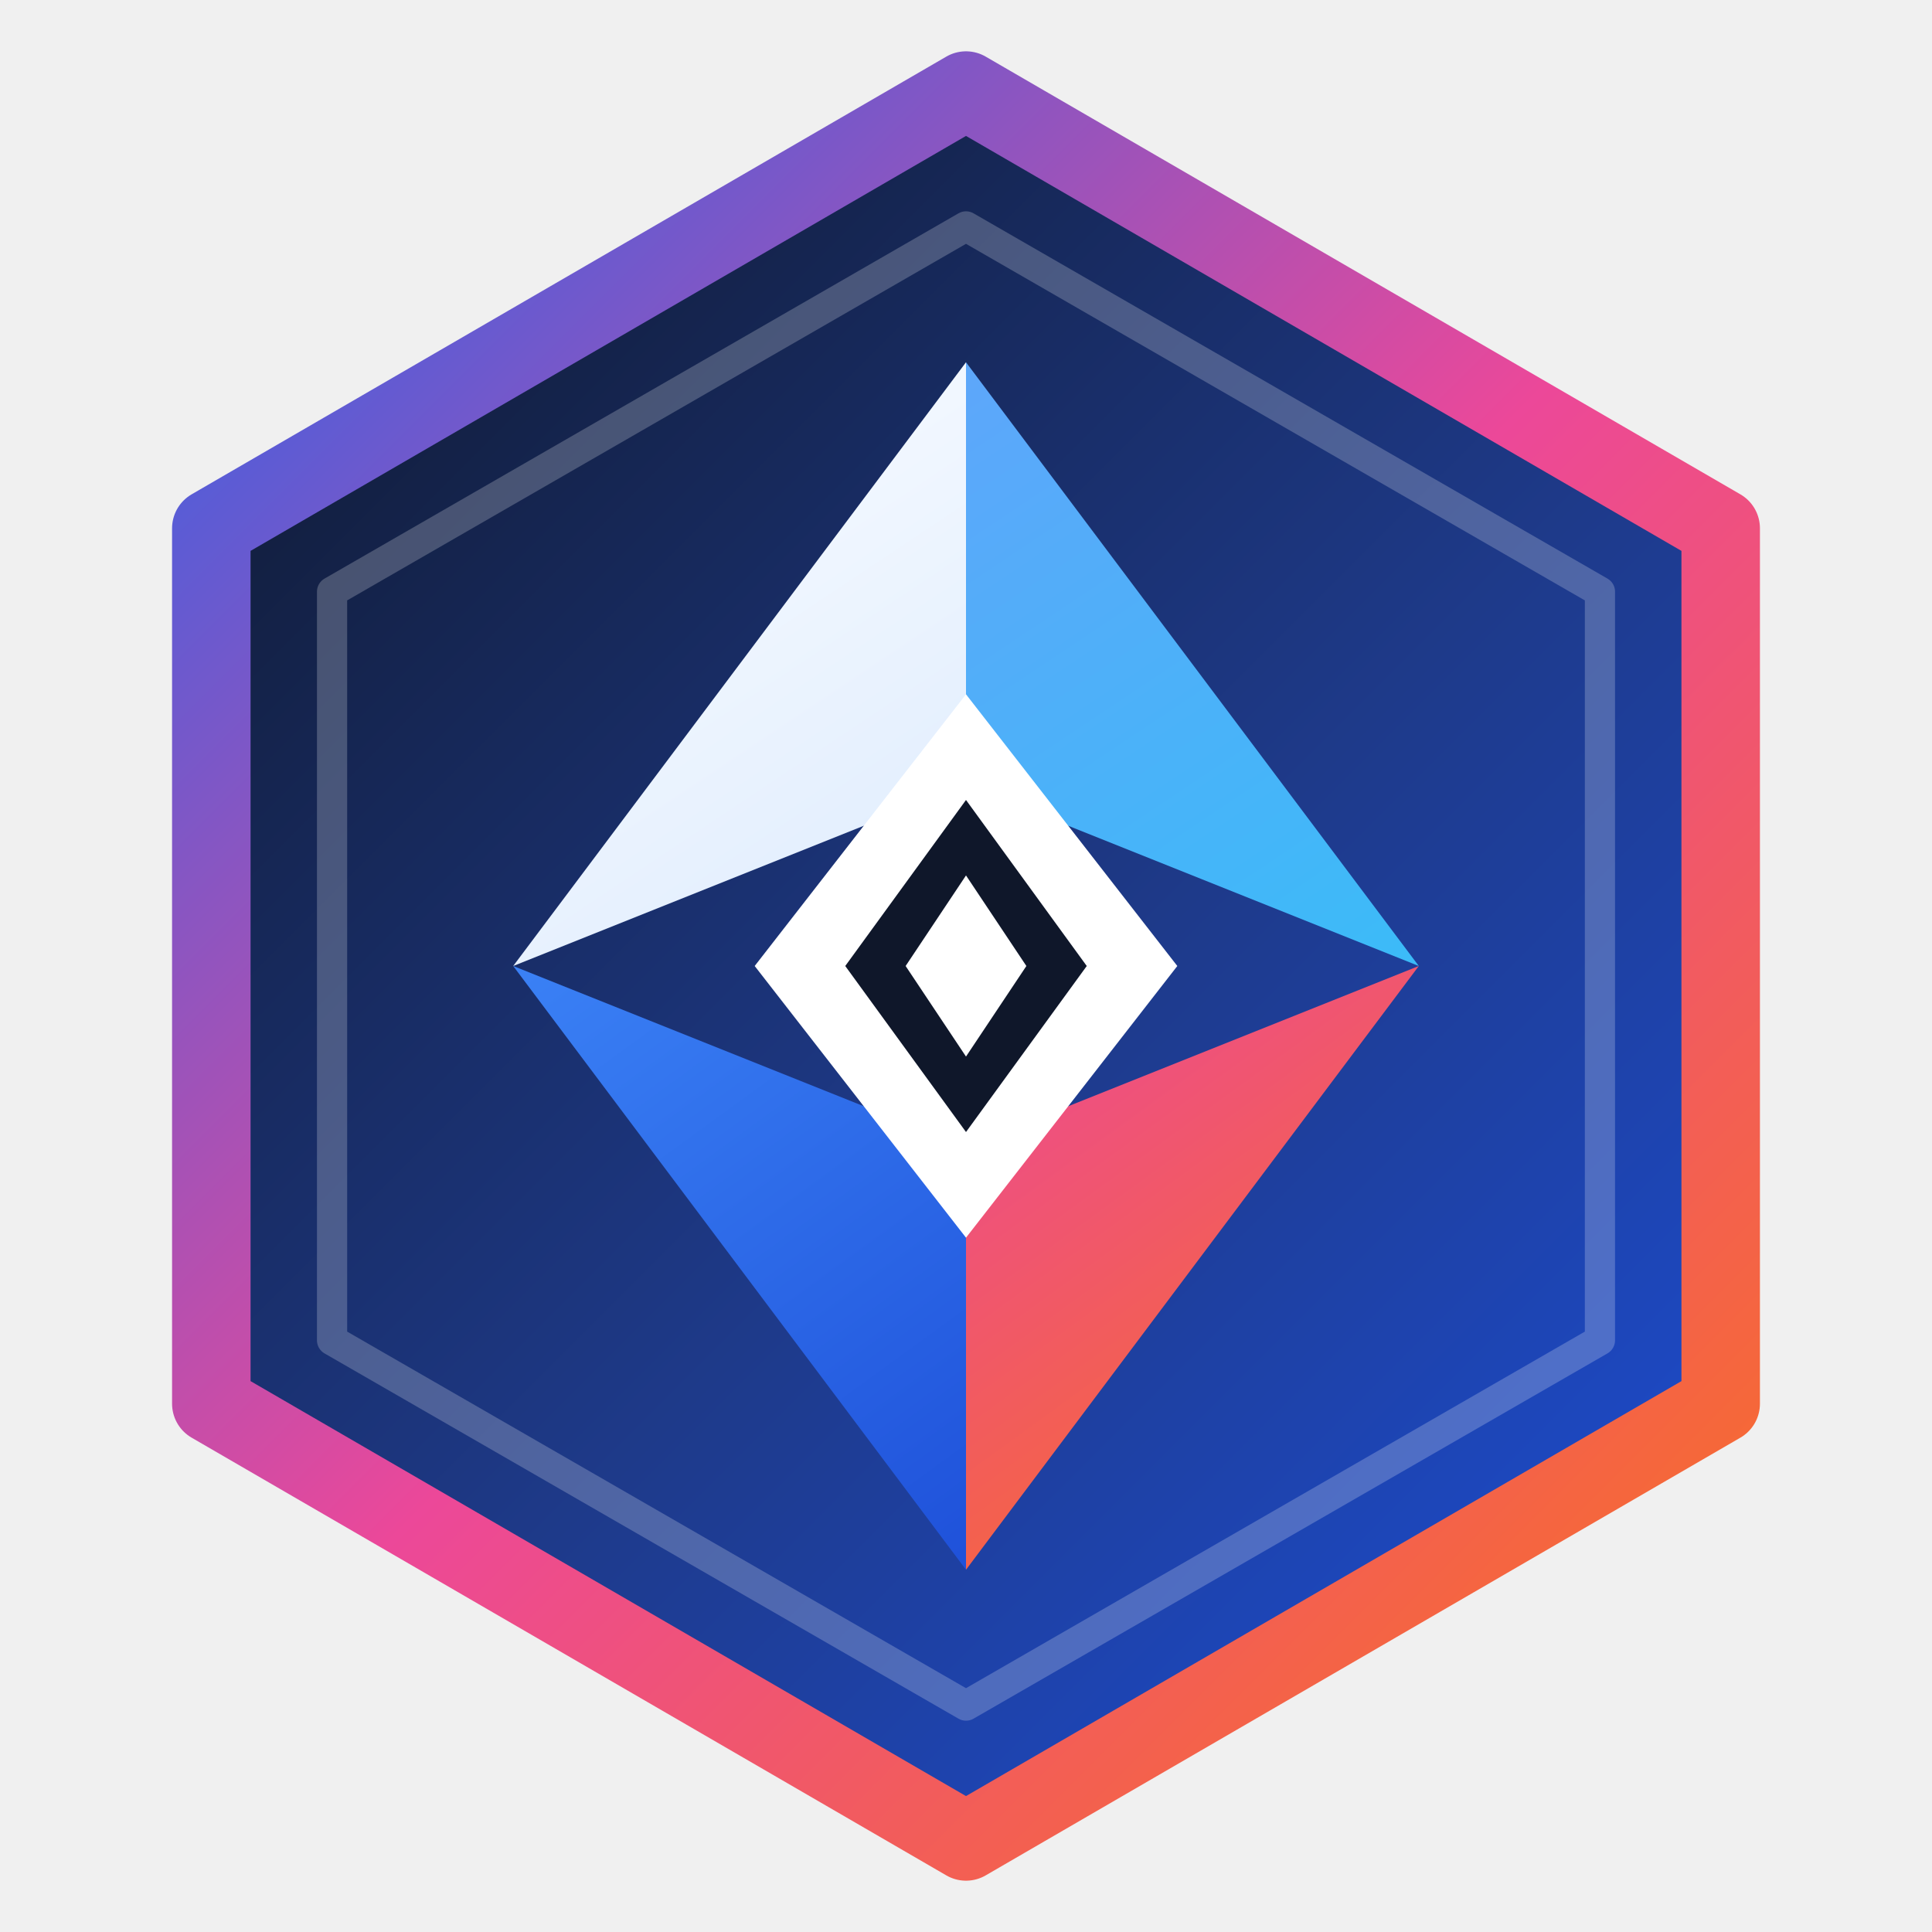
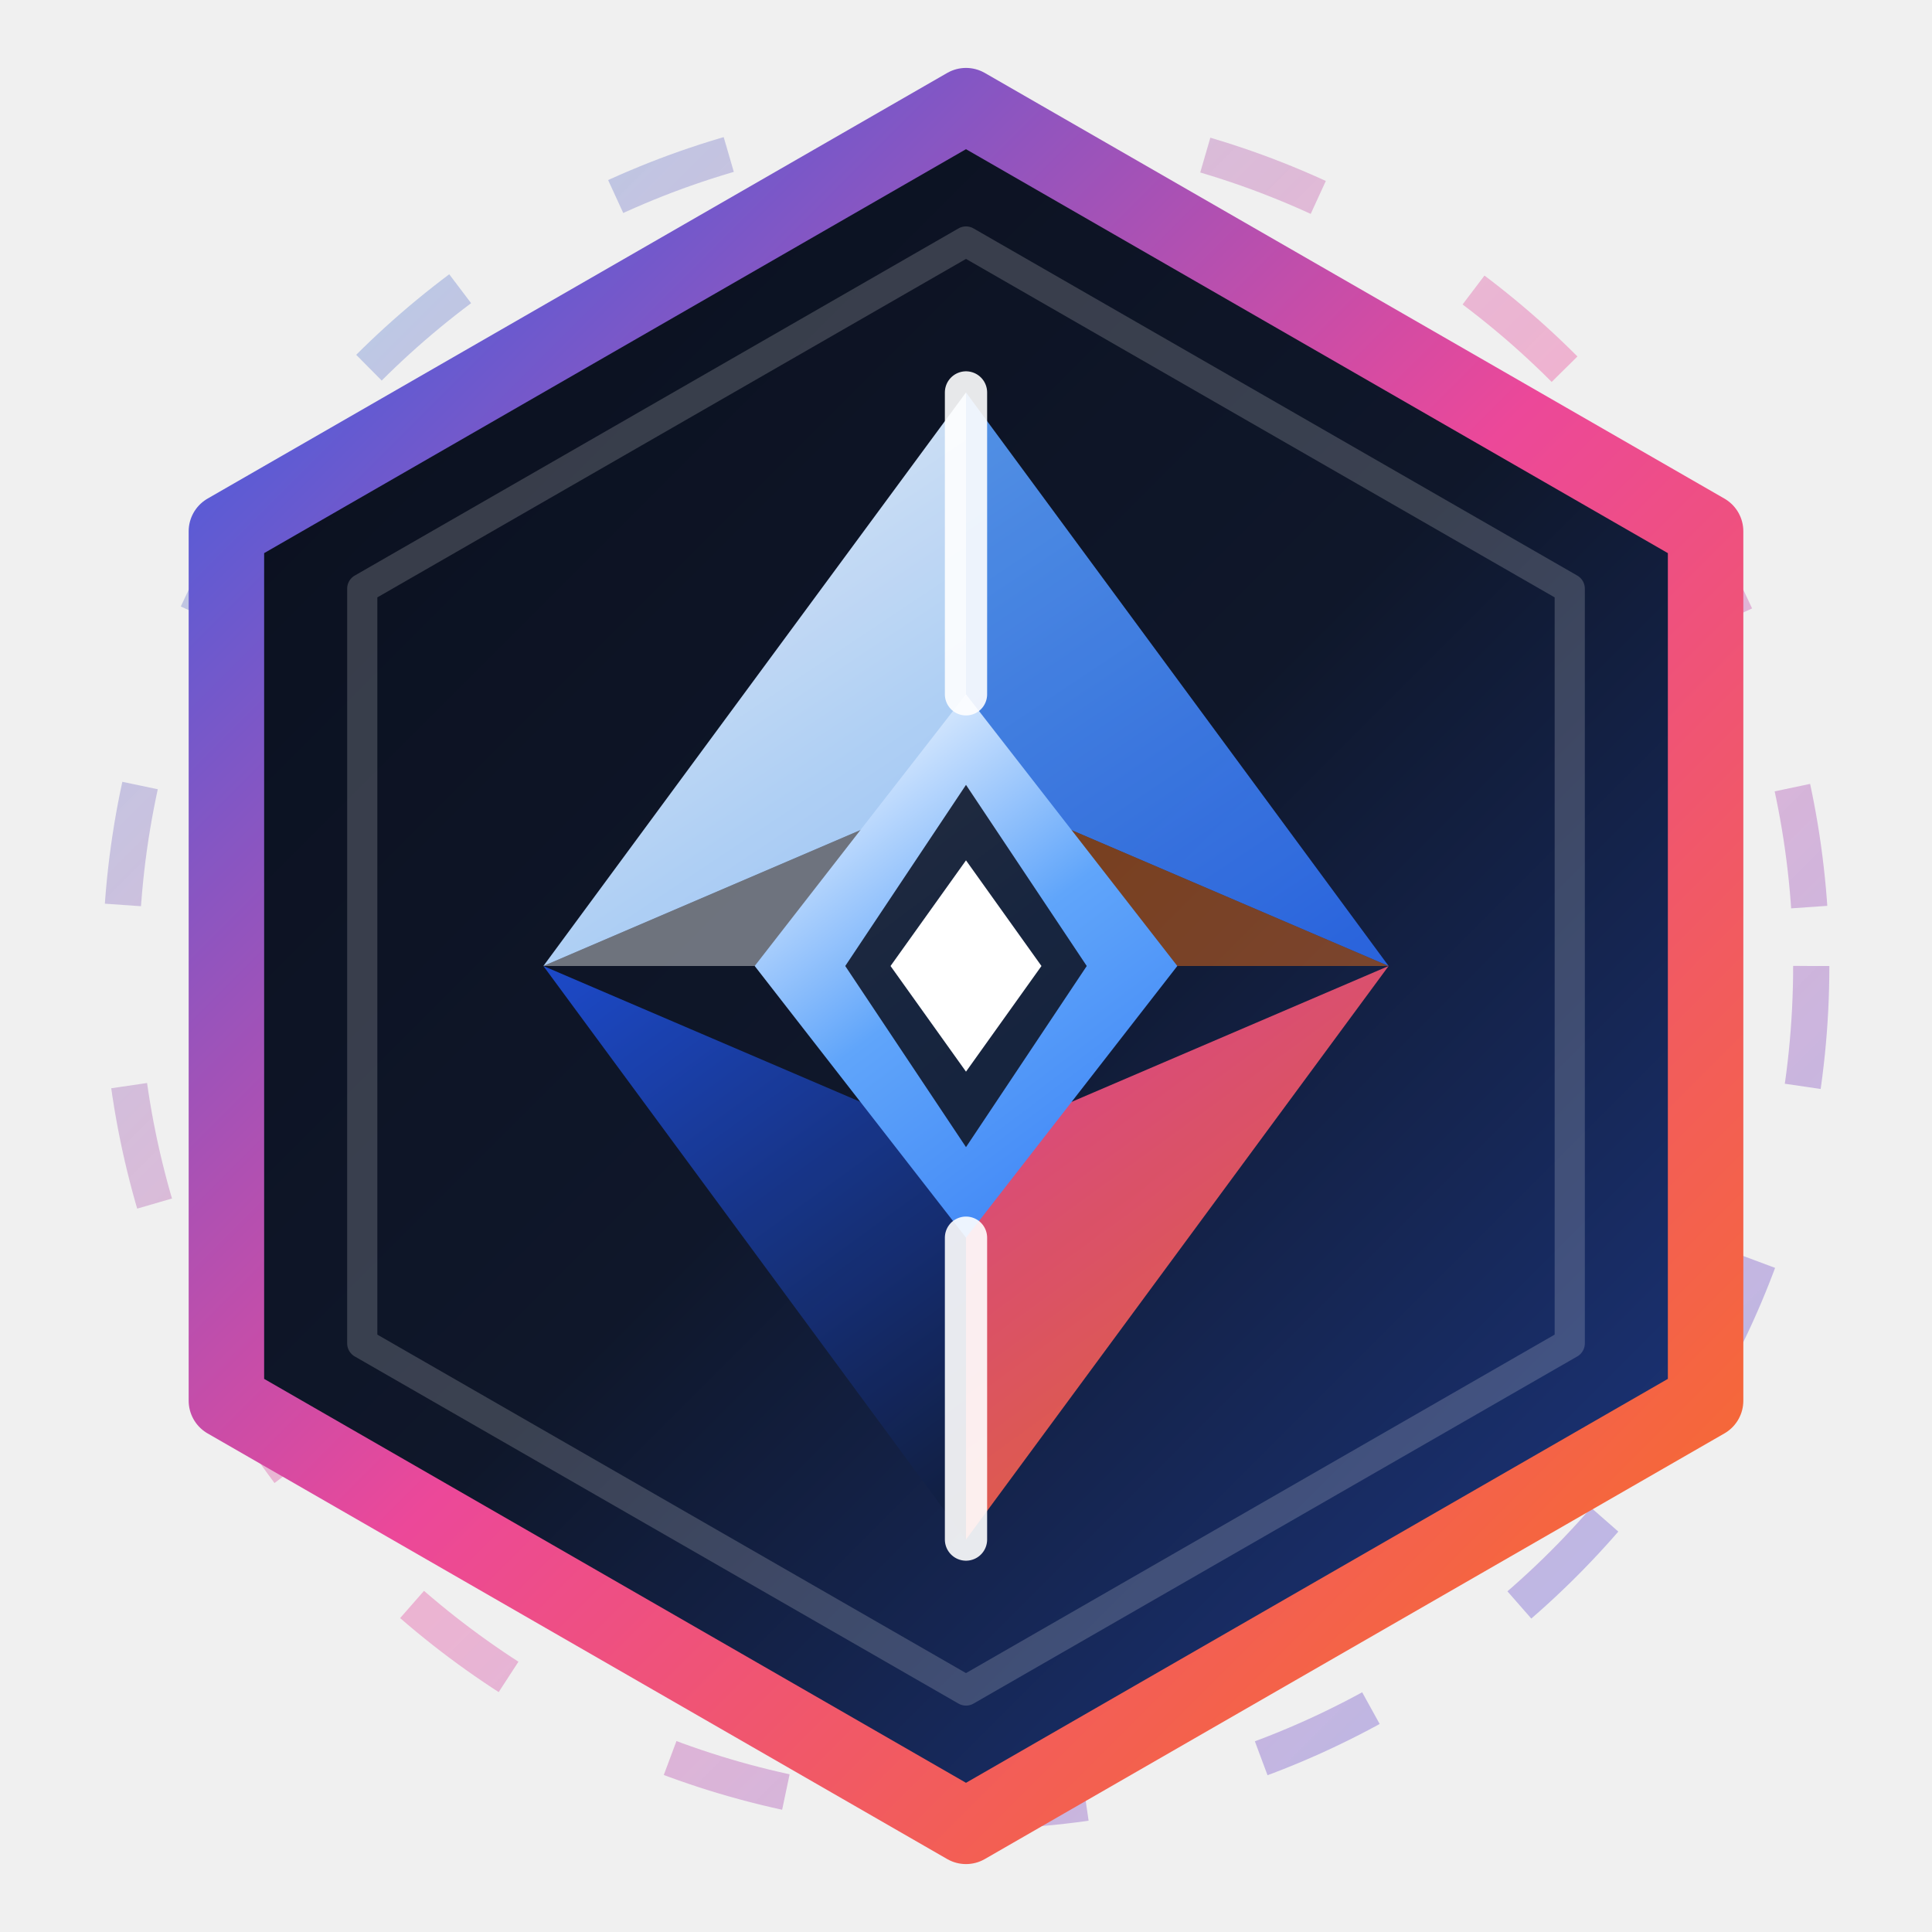
<svg xmlns="http://www.w3.org/2000/svg" width="512" height="512" viewBox="0 0 64 64" fill="none">
  <defs>
    <linearGradient id="bg" x1="6" y1="6" x2="58" y2="58" gradientUnits="userSpaceOnUse">
-       <stop offset="0%" stop-color="#0f172a" />
-       <stop offset="55%" stop-color="#1e3a8a" />
-       <stop offset="100%" stop-color="#1d4ed8" />
+       <stop offset="0%" stop-color="#0a0f1d" />
+       <stop offset="50%" stop-color="#0f172a" />
+       <stop offset="100%" stop-color="#1e3a8a" />
    </linearGradient>
    <linearGradient id="frame" x1="4" y1="4" x2="60" y2="60" gradientUnits="userSpaceOnUse">
      <stop offset="0%" stop-color="#2563eb" />
      <stop offset="50%" stop-color="#ec4899" />
      <stop offset="100%" stop-color="#f97316" />
    </linearGradient>
+     <linearGradient id="halo" x1="0" y1="0" x2="64" y2="64" gradientUnits="userSpaceOnUse">
+       <stop offset="0%" stop-color="#38bdf8" stop-opacity="0.8" />
+       <stop offset="50%" stop-color="#ec4899" stop-opacity="0.6" />
+       <stop offset="100%" stop-color="#3b82f6" stop-opacity="0.8" />
+     </linearGradient>
    <linearGradient id="ftl" x1="16" y1="10" x2="32" y2="34" gradientUnits="userSpaceOnUse">
      <stop offset="0%" stop-color="#ffffff" />
-       <stop offset="100%" stop-color="#dbeafe" />
+       <stop offset="100%" stop-color="#93c5fd" />
    </linearGradient>
    <linearGradient id="ftr" x1="32" y1="10" x2="48" y2="34" gradientUnits="userSpaceOnUse">
      <stop offset="0%" stop-color="#60a5fa" />
-       <stop offset="100%" stop-color="#38bdf8" />
+       <stop offset="100%" stop-color="#2563eb" />
    </linearGradient>
    <linearGradient id="fbl" x1="16" y1="32" x2="32" y2="54" gradientUnits="userSpaceOnUse">
-       <stop offset="0%" stop-color="#3b82f6" />
-       <stop offset="100%" stop-color="#1d4ed8" />
+       <stop offset="0%" stop-color="#1d4ed8" />
+       <stop offset="100%" stop-color="#0f172a" />
    </linearGradient>
    <linearGradient id="fbr" x1="32" y1="32" x2="48" y2="54" gradientUnits="userSpaceOnUse">
      <stop offset="0%" stop-color="#ec4899" />
      <stop offset="100%" stop-color="#f97316" />
    </linearGradient>
+     <linearGradient id="core" x1="26" y1="24" x2="38" y2="40" gradientUnits="userSpaceOnUse">
+       <stop offset="0%" stop-color="#ffffff" />
+       <stop offset="50%" stop-color="#60a5fa" />
+       <stop offset="100%" stop-color="#3b82f6" />
+     </linearGradient>
+     <style>
+       @keyframes spinOrbit {
+         0% { transform: rotate(0deg); }
+         100% { transform: rotate(360deg); }
+       }
+       @keyframes pulseCore {
+         0%, 100% { transform: scale(1); opacity: 0.95; }
+         50% { transform: scale(1.12); opacity: 1; filter: drop-shadow(0 0 6px #38bdf8); }
+       }
+       .anim-orbit {
+         transform-origin: 32px 32px;
+         animation: spinOrbit 22s linear infinite;
+       }
+       .anim-core {
+         transform-origin: 32px 32px;
+         animation: pulseCore 3.2s cubic-bezier(0.4, 0, 0.2, 1) infinite;
+       }
+     </style>
  </defs>
-   <path d="M32 3L57 17.5V46.5L32 61L7 46.5V17.5L32 3Z" fill="url(#bg)" stroke="url(#frame)" stroke-width="2.6" stroke-linejoin="round" />
-   <path d="M32 7.5L53 19.6V44.4L32 56.5L11 44.4V19.6L32 7.5Z" stroke="rgba(255,255,255,0.22)" stroke-width="1" stroke-linejoin="round" />
-   <polygon points="32,12 17,32 32,26" fill="url(#ftl)" />
-   <polygon points="32,12 47,32 32,26" fill="url(#ftr)" />
-   <polygon points="17,32 32,52 32,38" fill="url(#fbl)" />
-   <polygon points="47,32 32,52 32,38" fill="url(#fbr)" />
-   <polygon points="32,23 39,32 32,41 25,32" fill="#ffffff" />
-   <polygon points="32,26.5 36,32 32,37.5 28,32" fill="#0f172a" />
-   <polygon points="32,29 34,32 32,35 30,32" fill="#ffffff" />
+   <circle cx="32" cy="32" r="28" stroke="url(#halo)" stroke-width="1.2" stroke-dasharray="4 6" class="anim-orbit" opacity="0.6" />
+   <path d="M32 3.5L56.5 17.6V46.4L32 60.5L7.5 46.4V17.6L32 3.5Z" fill="url(#bg)" stroke="url(#frame)" stroke-width="2.5" stroke-linejoin="round" />
+   <path d="M32 8L52 19.5V44.5L32 56L12 44.5V19.5L32 8Z" stroke="rgba(255,255,255,0.18)" stroke-width="1" stroke-linejoin="round" />
+   <polygon points="32,13 18,32 32,26" fill="url(#ftl)" opacity="0.95" />
+   <polygon points="32,13 46,32 32,26" fill="url(#ftr)" opacity="0.9" />
+   <polygon points="18,32 32,51 32,38" fill="url(#fbl)" opacity="0.95" />
+   <polygon points="46,32 32,51 32,38" fill="url(#fbr)" opacity="0.9" />
+   <polygon points="18,32 32,26 26,32" fill="rgba(255,255,255,0.4)" />
+   <polygon points="46,32 32,26 38,32" fill="rgba(249,115,22,0.45)" />
+   <g class="anim-core">
+     <polygon points="32,23 39,32 32,41 25,32" fill="url(#core)" />
+     <polygon points="32,26 36,32 32,38 28,32" fill="#0f172a" opacity="0.9" />
+     <polygon points="32,28.5 34.5,32 32,35.5 29.5,32" fill="#ffffff" />
+   </g>
+   <path d="M32 13V23M32 41V51" stroke="rgba(255,255,255,0.9)" stroke-width="1.4" stroke-linecap="round" />
</svg>
